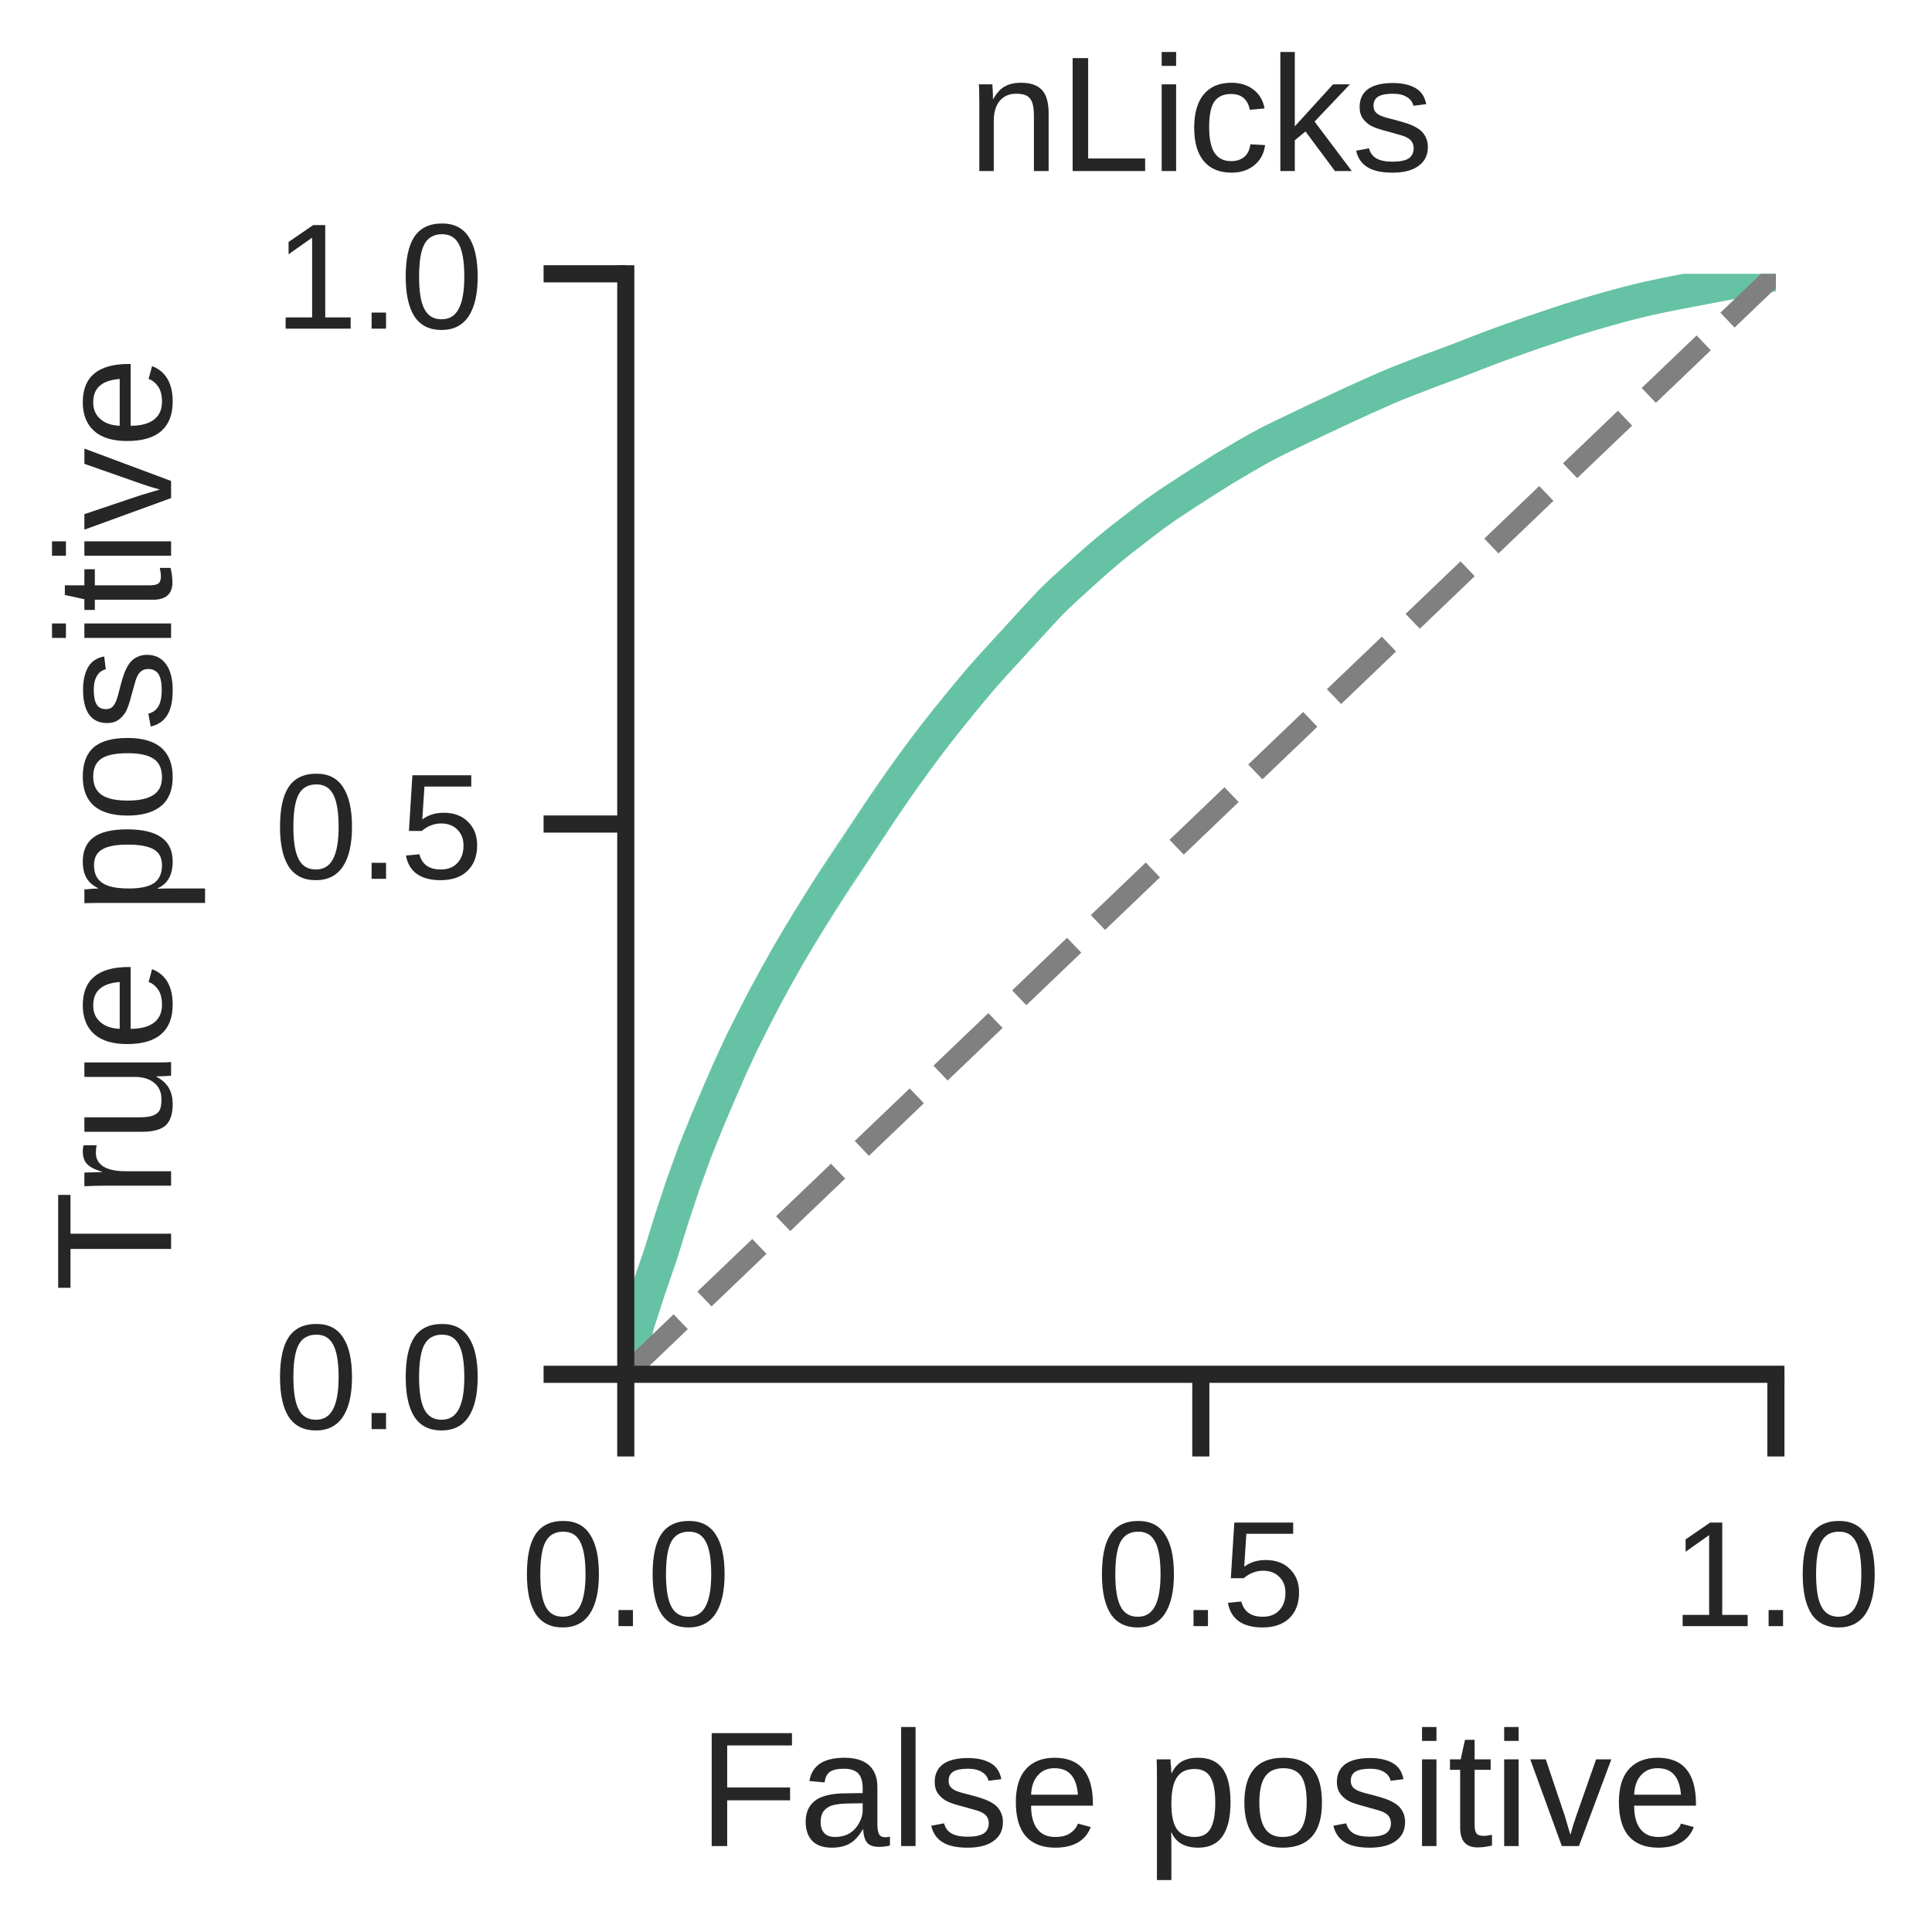
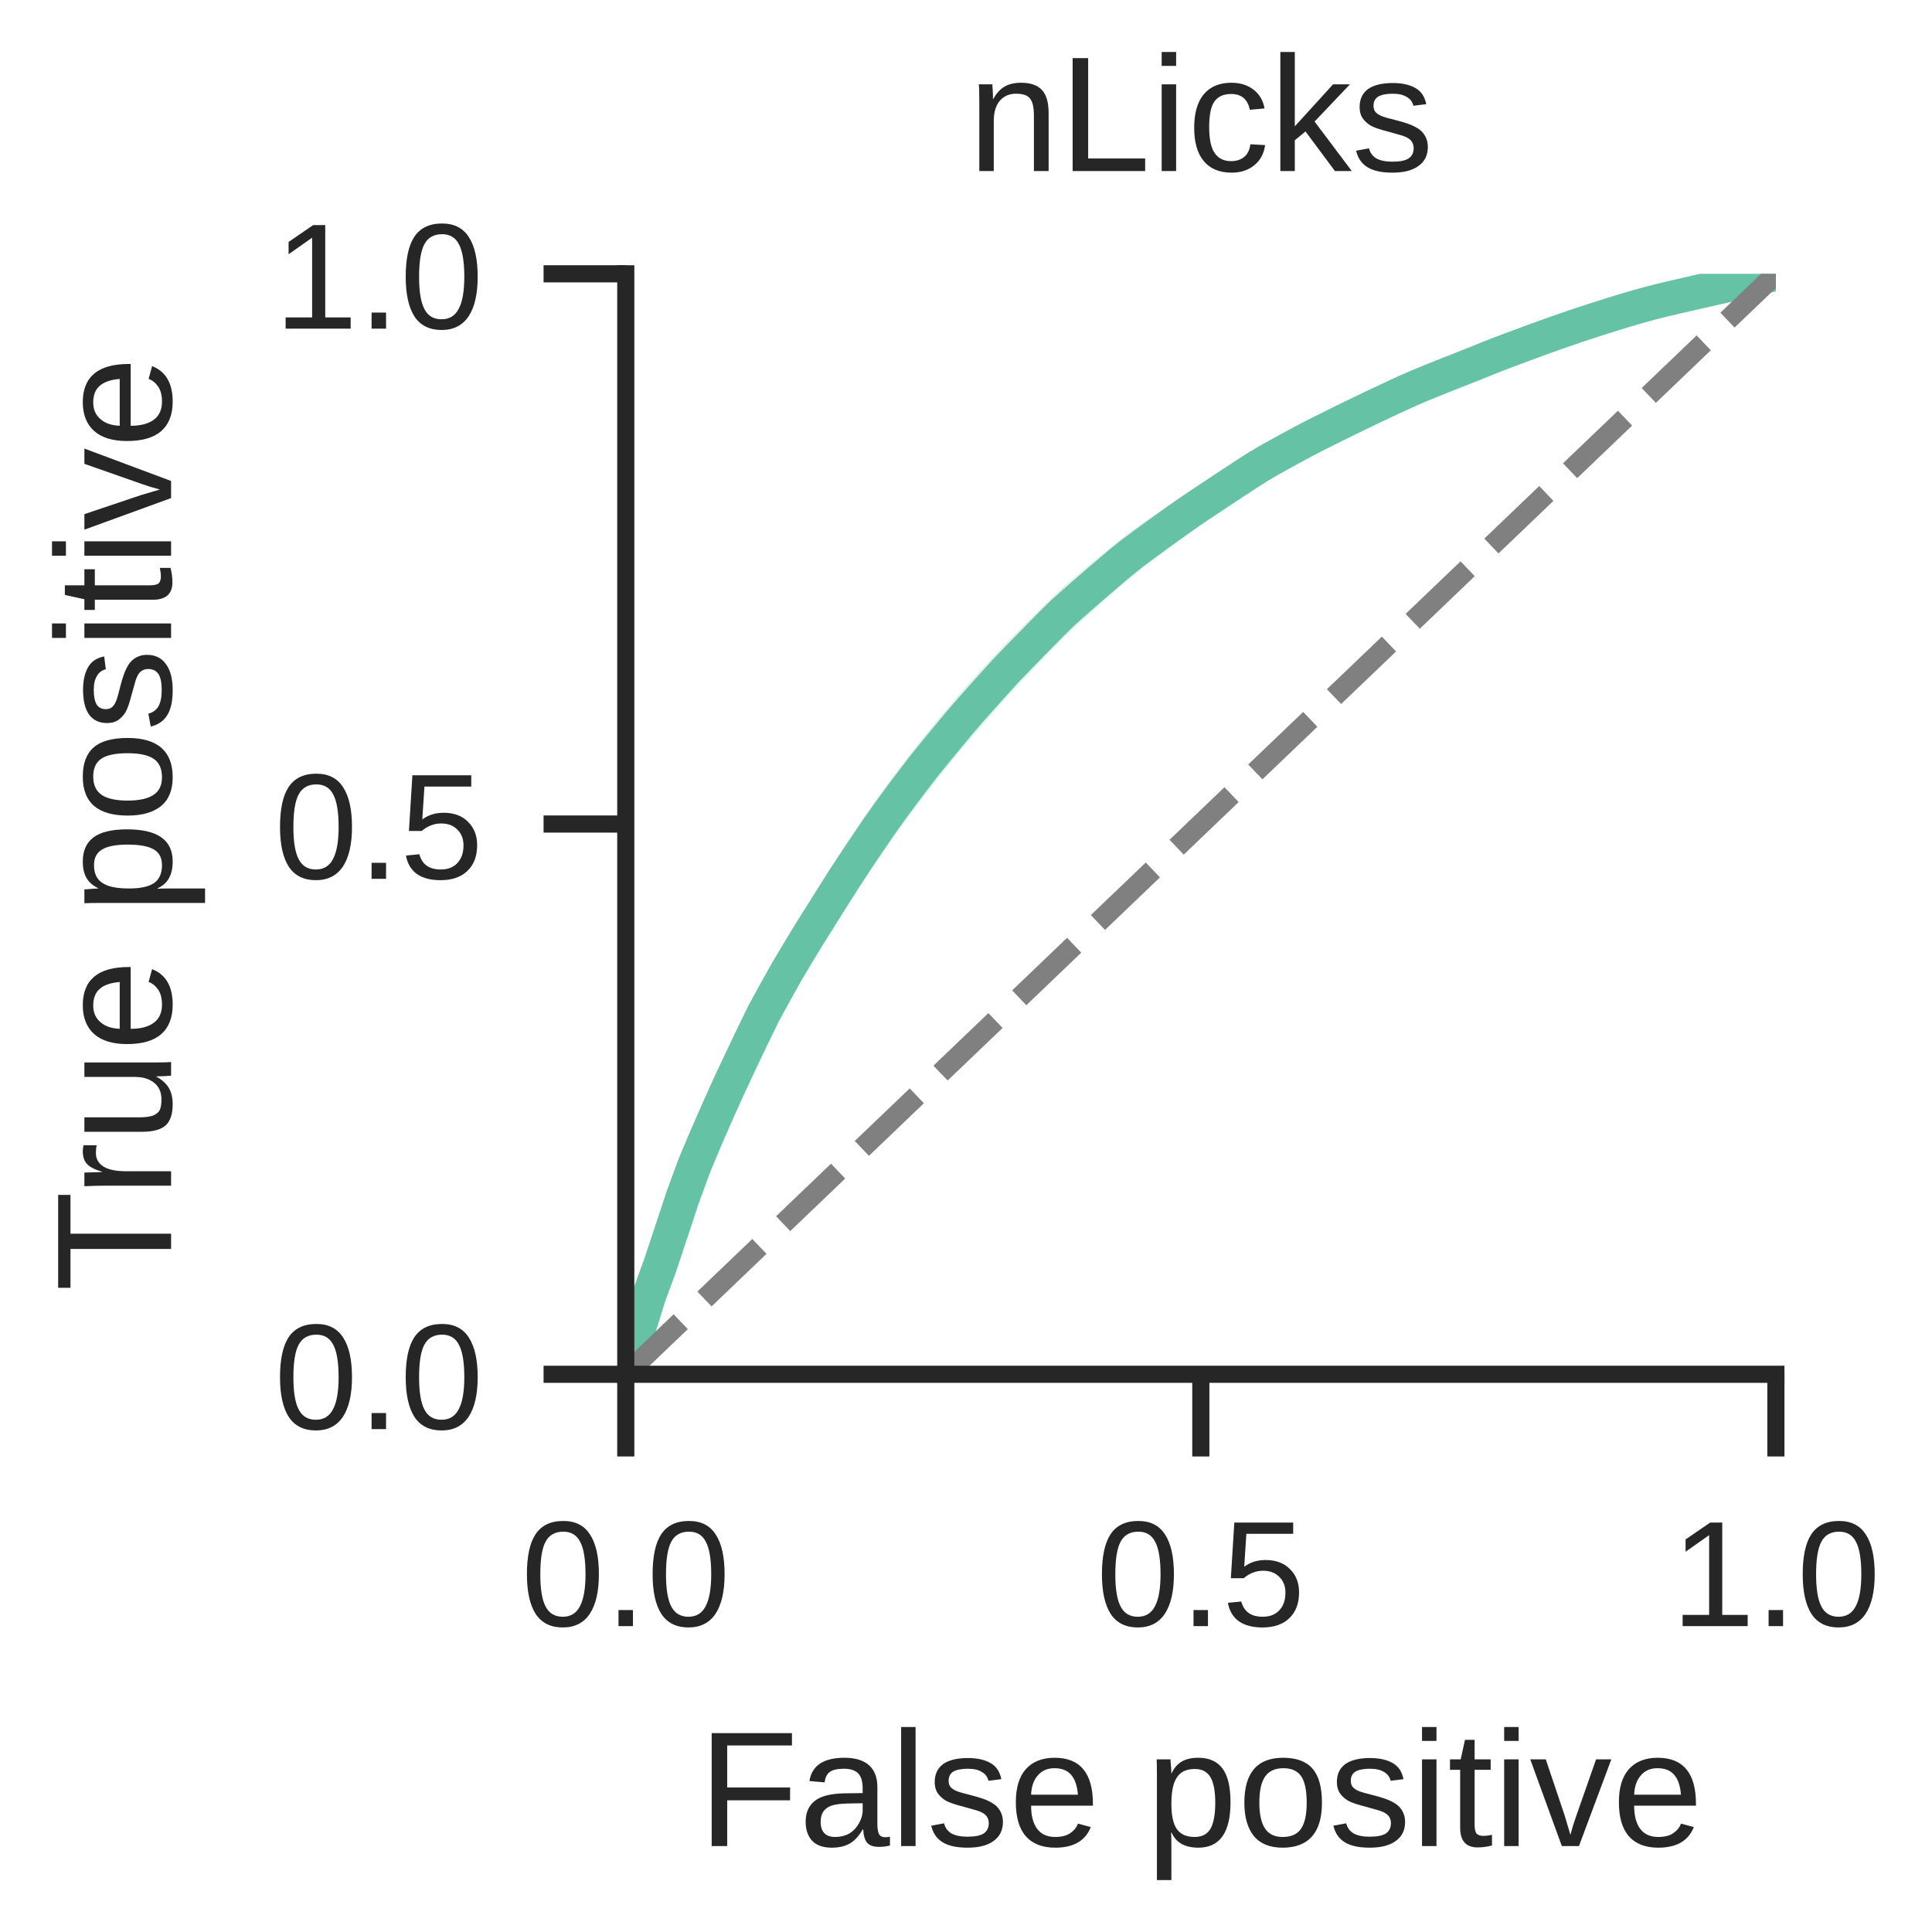
<svg xmlns="http://www.w3.org/2000/svg" xmlns:xlink="http://www.w3.org/1999/xlink" width="112.819pt" height="112.819pt" viewBox="0 0 112.819 112.819" version="1.1">
  <defs>
    <style type="text/css">*{stroke-linejoin: round; stroke-linecap: butt}</style>
  </defs>
  <g id="figure_1">
    <g id="patch_1">
      <path d="M 0 112.819  L 112.819 112.819  L 112.819 0  L 0 0  z " style="fill: #ffffff" />
    </g>
    <g id="axes_1">
      <g id="patch_2">
        <path d="M 36.542 80.251  L 103.703 80.251  L 103.703 15.989  L 36.542 15.989  z " style="fill: #ffffff" />
      </g>
      <g id="matplotlib.axis_1">
        <g id="xtick_1">
          <g id="line2d_1">
            <defs>
-               <path id="mabe14b5792" d="M 0 0  L 0 4.8  " style="stroke: #262626" />
+               <path id="m3c85a74592" d="M 0 0  L 0 4.8  " style="stroke: #262626" />
            </defs>
            <g>
-               <use xlink:href="#mabe14b5792" x="36.542" y="80.251" style="fill: #262626; stroke: #262626" />
+               <use xlink:href="#m3c85a74592" x="36.542" y="80.251" style="fill: #262626; stroke: #262626" />
            </g>
          </g>
          <g id="text_1">
            <text style="font-size: 8.8px; font-family: 'Arial', 'DejaVu Sans', 'Liberation Sans', 'Bitstream Vera Sans', sans-serif; text-anchor: middle; fill: #262626" x="36.542" y="94.957" transform="rotate(-0 36.54162 94.95733)">0.0</text>
          </g>
        </g>
        <g id="xtick_2">
          <g id="line2d_2">
            <g>
-               <use xlink:href="#mabe14b5792" x="70.122" y="80.251" style="fill: #262626; stroke: #262626" />
+               <use xlink:href="#m3c85a74592" x="70.122" y="80.251" style="fill: #262626; stroke: #262626" />
            </g>
          </g>
          <g id="text_2">
            <text style="font-size: 8.8px; font-family: 'Arial', 'DejaVu Sans', 'Liberation Sans', 'Bitstream Vera Sans', sans-serif; text-anchor: middle; fill: #262626" x="70.122" y="94.957" transform="rotate(-0 70.12214 94.95733)">0.5</text>
          </g>
        </g>
        <g id="xtick_3">
          <g id="line2d_3">
            <g>
-               <use xlink:href="#mabe14b5792" x="103.703" y="80.251" style="fill: #262626; stroke: #262626" />
+               <use xlink:href="#m3c85a74592" x="103.703" y="80.251" style="fill: #262626; stroke: #262626" />
            </g>
          </g>
          <g id="text_3">
            <text style="font-size: 8.8px; font-family: 'Arial', 'DejaVu Sans', 'Liberation Sans', 'Bitstream Vera Sans', sans-serif; text-anchor: middle; fill: #262626" x="103.703" y="94.957" transform="rotate(-0 103.7027 94.95733)">1.0</text>
          </g>
        </g>
        <g id="text_4">
          <text style="font-size: 9.6px; font-family: 'Arial', 'DejaVu Sans', 'Liberation Sans', 'Bitstream Vera Sans', sans-serif; text-anchor: middle; fill: #262626" x="70.122" y="107.798" transform="rotate(-0 70.12214 107.7983)">False positive</text>
        </g>
      </g>
      <g id="matplotlib.axis_2">
        <g id="ytick_1">
          <g id="line2d_4">
            <defs>
-               <path id="ma2720c1cc0" d="M 0 0  L -4.8 0  " style="stroke: #262626" />
+               <path id="m4504265330" d="M 0 0  L -4.8 0  " style="stroke: #262626" />
            </defs>
            <g>
-               <use xlink:href="#ma2720c1cc0" x="36.542" y="80.251" style="fill: #262626; stroke: #262626" />
+               <use xlink:href="#m4504265330" x="36.542" y="80.251" style="fill: #262626; stroke: #262626" />
            </g>
          </g>
          <g id="text_5">
            <text style="font-size: 8.8px; font-family: 'Arial', 'DejaVu Sans', 'Liberation Sans', 'Bitstream Vera Sans', sans-serif; text-anchor: end; fill: #262626" x="28.242" y="83.454" transform="rotate(-0 28.24161 83.45401)">0.0</text>
          </g>
        </g>
        <g id="ytick_2">
          <g id="line2d_5">
            <g>
-               <use xlink:href="#ma2720c1cc0" x="36.542" y="48.12" style="fill: #262626; stroke: #262626" />
+               <use xlink:href="#m4504265330" x="36.542" y="48.12" style="fill: #262626; stroke: #262626" />
            </g>
          </g>
          <g id="text_6">
            <text style="font-size: 8.8px; font-family: 'Arial', 'DejaVu Sans', 'Liberation Sans', 'Bitstream Vera Sans', sans-serif; text-anchor: end; fill: #262626" x="28.242" y="51.323" transform="rotate(-0 28.24161 51.32332)">0.5</text>
          </g>
        </g>
        <g id="ytick_3">
          <g id="line2d_6">
            <g>
-               <use xlink:href="#ma2720c1cc0" x="36.542" y="15.989" style="fill: #262626; stroke: #262626" />
+               <use xlink:href="#m4504265330" x="36.542" y="15.989" style="fill: #262626; stroke: #262626" />
            </g>
          </g>
          <g id="text_7">
            <text style="font-size: 8.8px; font-family: 'Arial', 'DejaVu Sans', 'Liberation Sans', 'Bitstream Vera Sans', sans-serif; text-anchor: end; fill: #262626" x="28.242" y="19.193" transform="rotate(-0 28.24161 19.19262)">1.0</text>
          </g>
        </g>
        <g id="text_8">
          <text style="font-size: 9.6px; font-family: 'Arial', 'DejaVu Sans', 'Liberation Sans', 'Bitstream Vera Sans', sans-serif; text-anchor: middle; fill: #262626" x="9.989" y="48.12" transform="rotate(-90 9.989302 48.12)">True positive</text>
        </g>
      </g>
      <g id="FillBetweenPolyCollection_1">
        <defs>
-           <path id="me983e9cbdf" d="M 36.542 -32.568  L 36.542 -32.568  L 37.213 -34.74  L 37.885 -36.445  L 38.556 -38.189  L 39.228 -40.178  L 39.9 -42.095  L 40.571 -43.861  L 41.243 -45.483  L 41.914 -47.015  L 42.586 -48.497  L 43.258 -49.906  L 43.929 -51.225  L 44.601 -52.517  L 45.273 -53.749  L 45.944 -54.938  L 46.616 -56.077  L 47.287 -57.177  L 47.959 -58.257  L 48.631 -59.311  L 49.302 -60.33  L 49.974 -61.354  L 50.645 -62.384  L 51.317 -63.44  L 51.989 -64.471  L 52.66 -65.477  L 53.332 -66.453  L 54.003 -67.403  L 54.675 -68.324  L 55.347 -69.213  L 56.018 -70.074  L 56.69 -70.934  L 57.362 -71.772  L 58.033 -72.566  L 58.705 -73.336  L 59.376 -74.103  L 60.048 -74.869  L 60.72 -75.628  L 61.391 -76.371  L 62.063 -77.047  L 62.734 -77.686  L 63.406 -78.324  L 64.078 -78.952  L 64.749 -79.55  L 65.421 -80.125  L 66.092 -80.666  L 66.764 -81.223  L 67.436 -81.764  L 68.107 -82.273  L 68.779 -82.757  L 69.451 -83.232  L 70.122 -83.697  L 70.794 -84.154  L 71.465 -84.607  L 72.137 -85.036  L 72.809 -85.46  L 73.48 -85.873  L 74.152 -86.261  L 74.823 -86.61  L 75.495 -86.952  L 76.167 -87.292  L 76.838 -87.631  L 77.51 -87.963  L 78.181 -88.295  L 78.853 -88.624  L 79.525 -88.945  L 80.196 -89.259  L 80.868 -89.571  L 81.54 -89.868  L 82.211 -90.142  L 82.883 -90.414  L 83.554 -90.681  L 84.226 -90.939  L 84.898 -91.196  L 85.569 -91.471  L 86.241 -91.749  L 86.912 -92.026  L 87.584 -92.293  L 88.256 -92.552  L 88.927 -92.809  L 89.599 -93.06  L 90.27 -93.301  L 90.942 -93.542  L 91.614 -93.78  L 92.285 -94.006  L 92.957 -94.226  L 93.629 -94.44  L 94.3 -94.648  L 94.972 -94.849  L 95.643 -95.039  L 96.315 -95.21  L 96.987 -95.371  L 97.658 -95.524  L 98.33 -95.673  L 99.001 -95.818  L 99.673 -95.962  L 100.345 -96.107  L 101.016 -96.252  L 101.688 -96.396  L 102.359 -96.541  L 103.031 -96.685  L 103.703 -96.83  L 103.703 -96.83  L 103.703 -96.83  L 103.031 -96.721  L 102.359 -96.613  L 101.688 -96.504  L 101.016 -96.396  L 100.345 -96.287  L 99.673 -96.178  L 99.001 -96.07  L 98.33 -95.961  L 97.658 -95.847  L 96.987 -95.727  L 96.315 -95.6  L 95.643 -95.46  L 94.972 -95.308  L 94.3 -95.148  L 93.629 -94.977  L 92.957 -94.802  L 92.285 -94.62  L 91.614 -94.429  L 90.942 -94.223  L 90.27 -94.012  L 89.599 -93.802  L 88.927 -93.585  L 88.256 -93.363  L 87.584 -93.14  L 86.912 -92.907  L 86.241 -92.665  L 85.569 -92.422  L 84.898 -92.178  L 84.226 -91.938  L 83.554 -91.698  L 82.883 -91.452  L 82.211 -91.201  L 81.54 -90.949  L 80.868 -90.675  L 80.196 -90.389  L 79.525 -90.103  L 78.853 -89.812  L 78.181 -89.515  L 77.51 -89.217  L 76.838 -88.921  L 76.167 -88.621  L 75.495 -88.318  L 74.823 -88.015  L 74.152 -87.703  L 73.48 -87.367  L 72.809 -87.015  L 72.137 -86.653  L 71.465 -86.288  L 70.794 -85.895  L 70.122 -85.5  L 69.451 -85.103  L 68.779 -84.701  L 68.107 -84.291  L 67.436 -83.853  L 66.764 -83.385  L 66.092 -82.902  L 65.421 -82.409  L 64.749 -81.883  L 64.078 -81.338  L 63.406 -80.767  L 62.734 -80.189  L 62.063 -79.612  L 61.391 -78.995  L 60.72 -78.3  L 60.048 -77.597  L 59.376 -76.893  L 58.705 -76.194  L 58.033 -75.497  L 57.362 -74.782  L 56.69 -74.033  L 56.018 -73.253  L 55.347 -72.461  L 54.675 -71.649  L 54.003 -70.81  L 53.332 -69.941  L 52.66 -69.043  L 51.989 -68.119  L 51.317 -67.172  L 50.645 -66.196  L 49.974 -65.208  L 49.302 -64.226  L 48.631 -63.221  L 47.959 -62.177  L 47.287 -61.104  L 46.616 -60.004  L 45.944 -58.848  L 45.273 -57.645  L 44.601 -56.397  L 43.929 -55.074  L 43.258 -53.709  L 42.586 -52.196  L 41.914 -50.597  L 41.243 -48.959  L 40.571 -47.239  L 39.9 -45.299  L 39.228 -43.17  L 38.556 -40.831  L 37.885 -38.694  L 37.213 -36.246  L 36.542 -32.568  z " />
+           <path id="m8d57be5f4e" d="M 36.542 -32.568  L 36.542 -32.568  L 37.213 -34.372  L 37.885 -36.095  L 38.556 -37.735  L 39.228 -39.569  L 39.9 -41.433  L 40.571 -43.152  L 41.243 -44.699  L 41.914 -46.181  L 42.586 -47.633  L 43.258 -49.029  L 43.929 -50.404  L 44.601 -51.753  L 45.273 -52.976  L 45.944 -54.18  L 46.616 -55.316  L 47.287 -56.418  L 47.959 -57.498  L 48.631 -58.577  L 49.302 -59.652  L 49.974 -60.693  L 50.645 -61.707  L 51.317 -62.709  L 51.989 -63.674  L 52.66 -64.606  L 53.332 -65.518  L 54.003 -66.407  L 54.675 -67.257  L 55.347 -68.087  L 56.018 -68.913  L 56.69 -69.706  L 57.362 -70.48  L 58.033 -71.255  L 58.705 -72.022  L 59.376 -72.741  L 60.048 -73.452  L 60.72 -74.158  L 61.391 -74.859  L 62.063 -75.539  L 62.734 -76.165  L 63.406 -76.777  L 64.078 -77.384  L 64.749 -77.984  L 65.421 -78.58  L 66.092 -79.144  L 66.764 -79.669  L 67.436 -80.189  L 68.107 -80.705  L 68.779 -81.227  L 69.451 -81.741  L 70.122 -82.235  L 70.794 -82.715  L 71.465 -83.205  L 72.137 -83.688  L 72.809 -84.166  L 73.48 -84.637  L 74.152 -85.064  L 74.823 -85.473  L 75.495 -85.876  L 76.167 -86.268  L 76.838 -86.646  L 77.51 -87.007  L 78.181 -87.368  L 78.853 -87.722  L 79.525 -88.068  L 80.196 -88.411  L 80.868 -88.747  L 81.54 -89.077  L 82.211 -89.402  L 82.883 -89.709  L 83.554 -89.997  L 84.226 -90.28  L 84.898 -90.558  L 85.569 -90.836  L 86.241 -91.115  L 86.912 -91.409  L 87.584 -91.692  L 88.256 -91.962  L 88.927 -92.231  L 89.599 -92.499  L 90.27 -92.763  L 90.942 -93.016  L 91.614 -93.268  L 92.285 -93.513  L 92.957 -93.752  L 93.629 -93.987  L 94.3 -94.218  L 94.972 -94.441  L 95.643 -94.657  L 96.315 -94.863  L 96.987 -95.056  L 97.658 -95.236  L 98.33 -95.412  L 99.001 -95.587  L 99.673 -95.761  L 100.345 -95.934  L 101.016 -96.107  L 101.688 -96.288  L 102.359 -96.468  L 103.031 -96.649  L 103.703 -96.83  L 103.703 -96.83  L 103.703 -96.83  L 103.031 -96.695  L 102.359 -96.56  L 101.688 -96.425  L 101.016 -96.289  L 100.345 -96.158  L 99.673 -96.026  L 99.001 -95.894  L 98.33 -95.761  L 97.658 -95.626  L 96.987 -95.486  L 96.315 -95.335  L 95.643 -95.17  L 94.972 -94.994  L 94.3 -94.81  L 93.629 -94.618  L 92.957 -94.422  L 92.285 -94.222  L 91.614 -94.012  L 90.942 -93.794  L 90.27 -93.576  L 89.599 -93.348  L 88.927 -93.118  L 88.256 -92.888  L 87.584 -92.657  L 86.912 -92.411  L 86.241 -92.157  L 85.569 -91.905  L 84.898 -91.652  L 84.226 -91.4  L 83.554 -91.142  L 82.883 -90.881  L 82.211 -90.603  L 81.54 -90.313  L 80.868 -90.019  L 80.196 -89.721  L 79.525 -89.418  L 78.853 -89.114  L 78.181 -88.809  L 77.51 -88.501  L 76.838 -88.194  L 76.167 -87.87  L 75.495 -87.542  L 74.823 -87.209  L 74.152 -86.872  L 73.48 -86.515  L 72.809 -86.121  L 72.137 -85.724  L 71.465 -85.325  L 70.794 -84.921  L 70.122 -84.514  L 69.451 -84.095  L 68.779 -83.663  L 68.107 -83.225  L 67.436 -82.776  L 66.764 -82.308  L 66.092 -81.836  L 65.421 -81.32  L 64.749 -80.775  L 64.078 -80.226  L 63.406 -79.669  L 62.734 -79.106  L 62.063 -78.53  L 61.391 -77.892  L 60.72 -77.229  L 60.048 -76.565  L 59.376 -75.896  L 58.705 -75.219  L 58.033 -74.502  L 57.362 -73.779  L 56.69 -73.043  L 56.018 -72.282  L 55.347 -71.486  L 54.675 -70.692  L 54.003 -69.881  L 53.332 -69.03  L 52.66 -68.16  L 51.989 -67.271  L 51.317 -66.345  L 50.645 -65.365  L 49.974 -64.38  L 49.302 -63.371  L 48.631 -62.328  L 47.959 -61.268  L 47.287 -60.212  L 46.616 -59.111  L 45.944 -57.988  L 45.273 -56.789  L 44.601 -55.56  L 43.929 -54.155  L 43.258 -52.708  L 42.586 -51.24  L 41.914 -49.715  L 41.243 -48.129  L 40.571 -46.489  L 39.9 -44.569  L 39.228 -42.378  L 38.556 -40.167  L 37.885 -38.134  L 37.213 -35.524  L 36.542 -32.568  z " />
        </defs>
-         <g clip-path="url(#p73193a380a)">
-           <use xlink:href="#me983e9cbdf" x="0" y="112.819" style="fill: #66c2a5; fill-opacity: 0.2" />
+         <g clip-path="url(#p52b09175f5)">
+           <use xlink:href="#m8d57be5f4e" x="0" y="112.819" style="fill: #66c2a5; fill-opacity: 0.2" />
        </g>
      </g>
      <g id="line2d_7">
-         <path d="M 36.542 80.251  L 37.213 77.326  L 37.885 75.25  L 38.556 73.309  L 39.228 71.145  L 39.9 69.121  L 40.571 67.269  L 41.243 65.598  L 41.914 64.013  L 42.586 62.472  L 43.258 61.012  L 43.929 59.669  L 44.601 58.362  L 45.273 57.122  L 45.944 55.926  L 46.616 54.779  L 47.287 53.678  L 47.959 52.602  L 48.631 51.553  L 49.302 50.541  L 49.974 49.538  L 50.645 48.529  L 51.317 47.513  L 51.989 46.524  L 52.66 45.559  L 53.332 44.622  L 54.003 43.713  L 54.675 42.833  L 55.347 41.982  L 56.018 41.155  L 56.69 40.335  L 57.362 39.542  L 58.033 38.787  L 58.705 38.054  L 59.376 37.321  L 60.048 36.586  L 60.72 35.855  L 61.391 35.136  L 62.063 34.49  L 62.734 33.882  L 63.406 33.273  L 64.078 32.674  L 64.749 32.102  L 65.421 31.552  L 66.092 31.035  L 66.764 30.515  L 67.436 30.01  L 68.107 29.537  L 68.779 29.09  L 69.451 28.651  L 70.122 28.22  L 70.794 27.794  L 71.465 27.371  L 72.137 26.975  L 72.809 26.581  L 73.48 26.199  L 74.152 25.837  L 74.823 25.507  L 75.495 25.184  L 76.167 24.862  L 76.838 24.543  L 77.51 24.229  L 78.181 23.914  L 78.853 23.601  L 79.525 23.295  L 80.196 22.995  L 80.868 22.696  L 81.54 22.41  L 82.211 22.148  L 82.883 21.886  L 83.554 21.629  L 84.226 21.381  L 84.898 21.132  L 85.569 20.872  L 86.241 20.612  L 86.912 20.352  L 87.584 20.103  L 88.256 19.861  L 88.927 19.622  L 89.599 19.388  L 90.27 19.162  L 90.942 18.936  L 91.614 18.714  L 92.285 18.506  L 92.957 18.305  L 93.629 18.11  L 94.3 17.921  L 94.972 17.74  L 95.643 17.57  L 96.315 17.414  L 96.987 17.27  L 97.658 17.133  L 98.33 17.002  L 99.001 16.875  L 99.673 16.749  L 100.345 16.622  L 101.016 16.495  L 101.688 16.369  L 102.359 16.242  L 103.031 16.116  L 103.703 15.989  " clip-path="url(#p73193a380a)" style="fill: none; stroke: #66c2a5; stroke-width: 2; stroke-linecap: round" />
+         <path d="M 36.542 80.251  L 37.213 77.871  L 37.885 75.705  L 38.556 73.868  L 39.228 71.846  L 39.9 69.818  L 40.571 67.998  L 41.243 66.405  L 41.914 64.871  L 42.586 63.383  L 43.258 61.95  L 43.929 60.539  L 44.601 59.163  L 45.273 57.937  L 45.944 56.735  L 46.616 55.606  L 47.287 54.504  L 47.959 53.436  L 48.631 52.366  L 49.302 51.307  L 49.974 50.282  L 50.645 49.283  L 51.317 48.292  L 51.989 47.346  L 52.66 46.436  L 53.332 45.545  L 54.003 44.675  L 54.675 43.845  L 55.347 43.033  L 56.018 42.222  L 56.69 41.444  L 57.362 40.689  L 58.033 39.94  L 58.705 39.199  L 59.376 38.501  L 60.048 37.81  L 60.72 37.126  L 61.391 36.443  L 62.063 35.784  L 62.734 35.184  L 63.406 34.596  L 64.078 34.014  L 64.749 33.439  L 65.421 32.869  L 66.092 32.329  L 66.764 31.83  L 67.436 31.337  L 68.107 30.854  L 68.779 30.374  L 69.451 29.901  L 70.122 29.445  L 70.794 29.001  L 71.465 28.554  L 72.137 28.113  L 72.809 27.675  L 73.48 27.243  L 74.152 26.851  L 74.823 26.478  L 75.495 26.11  L 76.167 25.75  L 76.838 25.399  L 77.51 25.065  L 78.181 24.73  L 78.853 24.401  L 79.525 24.076  L 80.196 23.753  L 80.868 23.436  L 81.54 23.124  L 82.211 22.816  L 82.883 22.524  L 83.554 22.25  L 84.226 21.979  L 84.898 21.714  L 85.569 21.448  L 86.241 21.183  L 86.912 20.909  L 87.584 20.645  L 88.256 20.394  L 88.927 20.144  L 89.599 19.895  L 90.27 19.65  L 90.942 19.414  L 91.614 19.179  L 92.285 18.951  L 92.957 18.732  L 93.629 18.516  L 94.3 18.305  L 94.972 18.101  L 95.643 17.906  L 96.315 17.72  L 96.987 17.548  L 97.658 17.388  L 98.33 17.232  L 99.001 17.078  L 99.673 16.925  L 100.345 16.773  L 101.016 16.621  L 101.688 16.463  L 102.359 16.305  L 103.031 16.147  L 103.703 15.989  " clip-path="url(#p52b09175f5)" style="fill: none; stroke: #66c2a5; stroke-width: 2; stroke-linecap: round" />
      </g>
      <g id="line2d_8">
-         <path d="M 36.542 80.251  L 103.703 15.989  " clip-path="url(#p73193a380a)" style="fill: none; stroke-dasharray: 4.44,1.92; stroke-dashoffset: 0; stroke: #808080; stroke-width: 1.2" />
+         <path d="M 36.542 80.251  L 103.703 15.989  " clip-path="url(#p52b09175f5)" style="fill: none; stroke-dasharray: 4.44,1.92; stroke-dashoffset: 0; stroke: #808080; stroke-width: 1.2" />
      </g>
      <g id="patch_3">
        <path d="M 36.542 80.251  L 36.542 15.989  " style="fill: none; stroke: #262626; stroke-linejoin: miter; stroke-linecap: square" />
      </g>
      <g id="patch_4">
        <path d="M 36.542 80.251  L 103.703 80.251  " style="fill: none; stroke: #262626; stroke-linejoin: miter; stroke-linecap: square" />
      </g>
      <g id="text_9">
        <text style="font-size: 9.6px; font-family: 'Arial', 'DejaVu Sans', 'Liberation Sans', 'Bitstream Vera Sans', sans-serif; text-anchor: middle; fill: #262626" x="70.122" y="9.989" transform="rotate(-0 70.12214 9.989303)">nLicks</text>
      </g>
      <g id="legend_1" />
    </g>
  </g>
  <defs>
-     <clipPath id="p73193a380a">
+     <clipPath id="p52b09175f5">
      <rect x="36.542" y="15.989" width="67.161" height="64.261" />
    </clipPath>
  </defs>
</svg>
